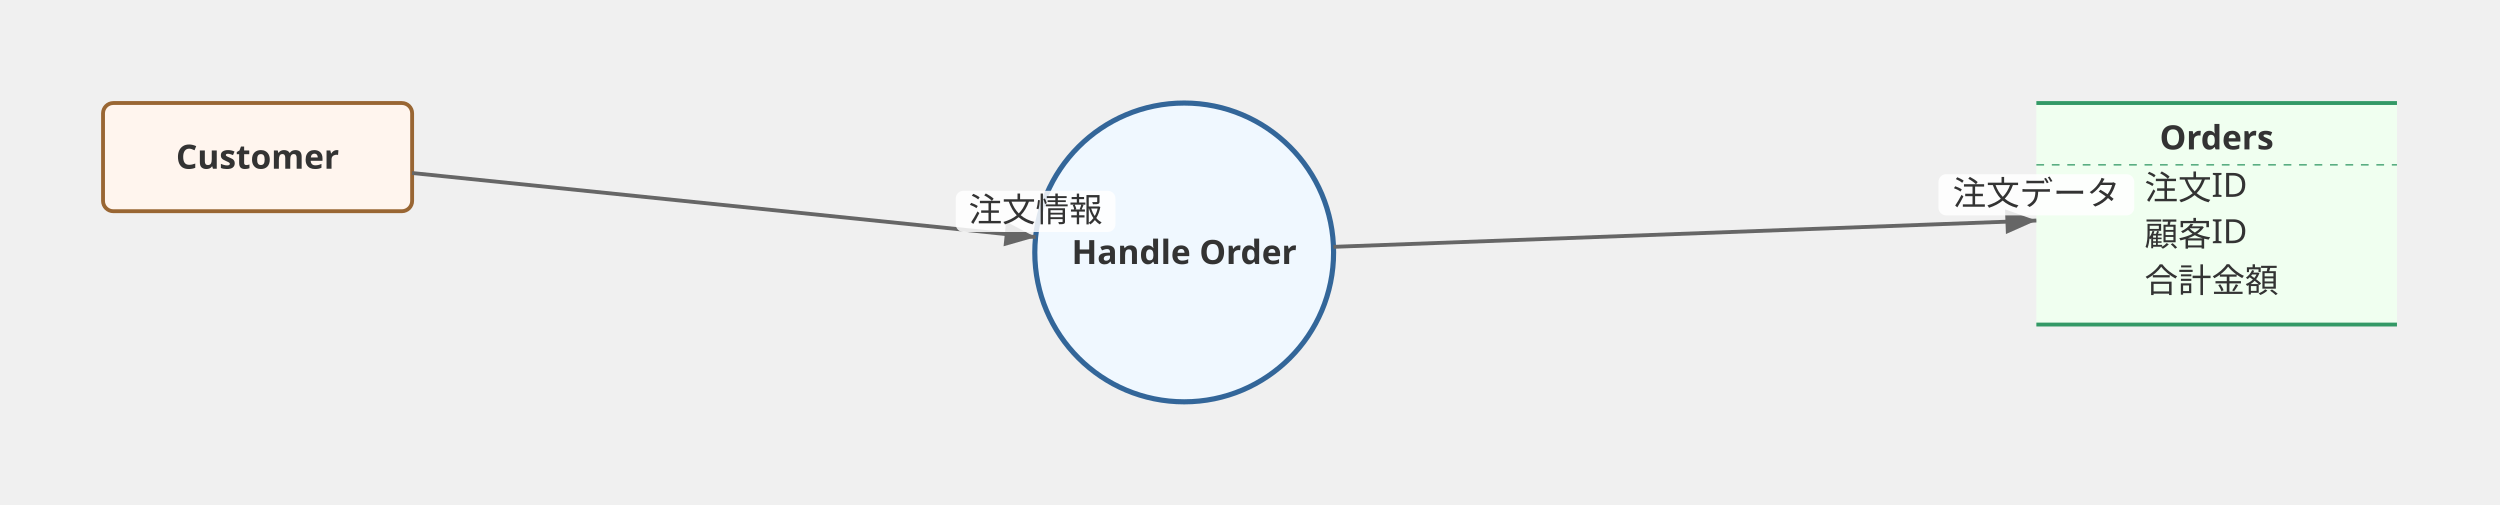
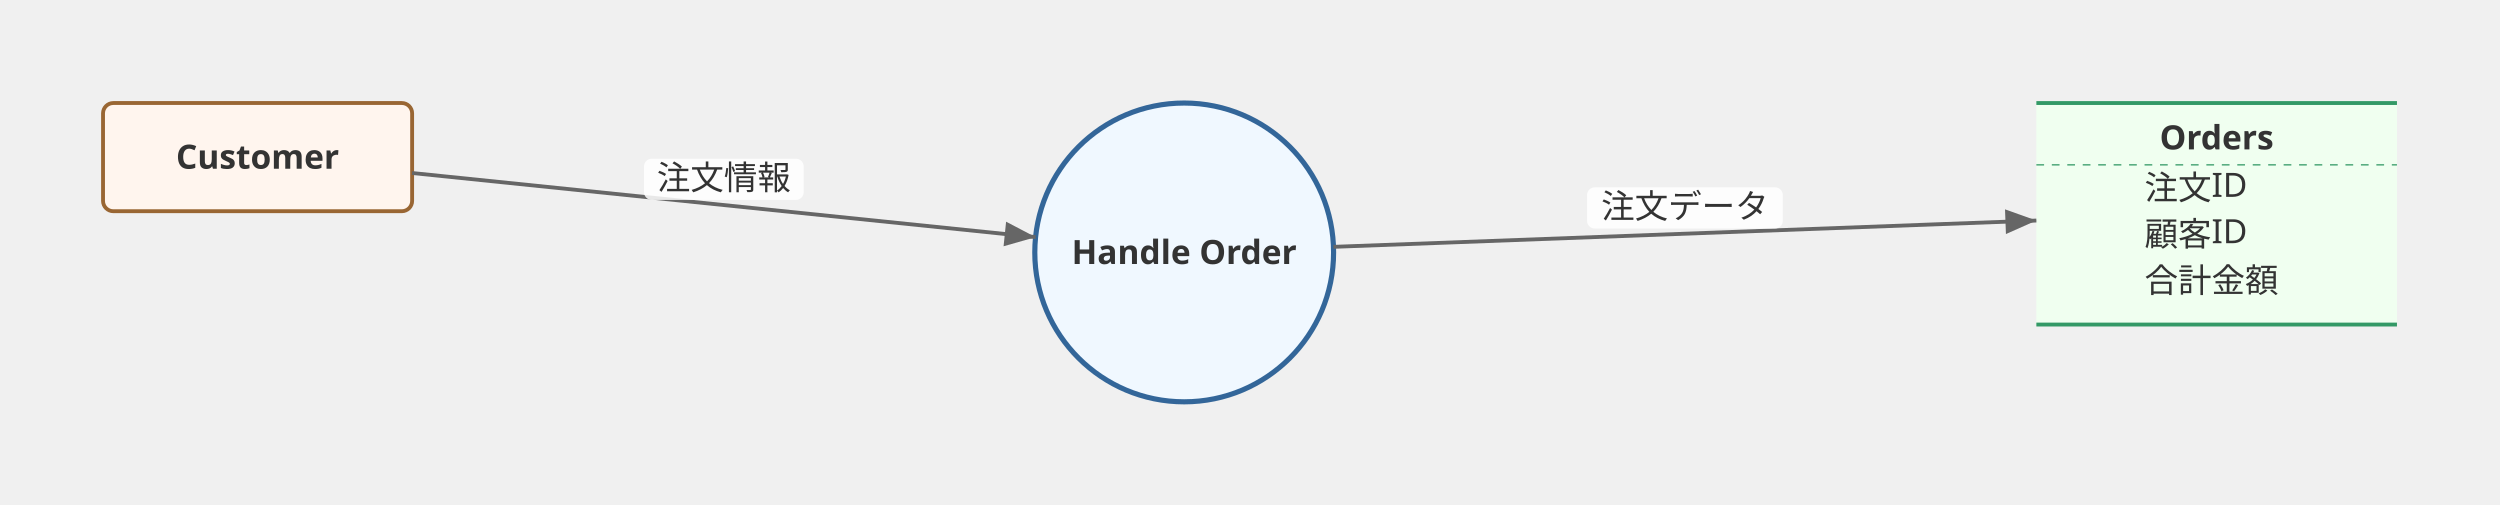
<svg xmlns="http://www.w3.org/2000/svg" width="970.581" height="196" viewBox="0 0 970.581 196">
  <style>text { font-family: sans-serif; font-size: 13px; fill: #333; }</style>
  <defs>
    <marker id="arrow" viewBox="0 0 10 10" refX="10" refY="5" markerWidth="8" markerHeight="8" orient="auto">
      <polygon points="0,1 10,5 0,9" fill="#666" />
    </marker>
  </defs>
  <rect x="40" y="40" width="120" height="42" rx="4" fill="#fff5ee" stroke="#996633" stroke-width="1.5" />
  <text x="100" y="65.5" text-anchor="middle" font-weight="bold">Customer</text>
  <circle cx="459.742" cy="98" r="58" fill="#f0f8ff" stroke="#336699" stroke-width="2" />
  <text x="459.742" y="102.5" text-anchor="middle" font-weight="bold">Handle Order</text>
  <rect x="790.581" y="40" width="140" height="86" fill="#f0fff0" stroke="none" />
  <line x1="790.581" y1="40" x2="930.581" y2="40" stroke="#339966" stroke-width="1.5" />
  <line x1="790.581" y1="126" x2="930.581" y2="126" stroke="#339966" stroke-width="1.5" />
  <text x="860.581" y="58" text-anchor="middle" font-weight="bold">Orders</text>
  <line x1="790.581" y1="64" x2="930.581" y2="64" stroke="#339966" stroke-width="0.5" stroke-dasharray="3,3" />
  <text x="832.581" y="77.5" font-size="11" fill="#555">注文ID</text>
  <text x="832.581" y="95.5" font-size="11" fill="#555">顧客ID</text>
  <text x="832.581" y="113.5" font-size="11" fill="#555">合計金額</text>
  <path d="M160,67.171 L402.046,92.066" fill="none" stroke="#666" stroke-width="1.5" marker-end="url(#arrow)" />
-   <rect x="371.046" y="74.066" width="62" height="16" rx="3" fill="white" opacity="0.85" />
-   <text x="402.046" y="86.066" text-anchor="middle" font-size="11" fill="#666">注文情報</text>
+   <rect x="250.023" y="61.619" width="62" height="16" rx="3" fill="white" opacity="0.85" />
+   <text x="281.023" y="73.619" text-anchor="middle" font-size="11" fill="#666">注文情報</text>
  <path d="M517.701,95.831 L790.581,85.62" fill="none" stroke="#666" stroke-width="1.5" marker-end="url(#arrow)" />
-   <rect x="752.581" y="67.62" width="76" height="16" rx="3" fill="white" opacity="0.85" />
-   <text x="790.581" y="79.62" text-anchor="middle" font-size="11" fill="#666">注文データ</text>
+   <rect x="616.141" y="72.725" width="76" height="16" rx="3" fill="white" opacity="0.85" />
+   <text x="654.141" y="84.725" text-anchor="middle" font-size="11" fill="#666">注文データ</text>
</svg>
